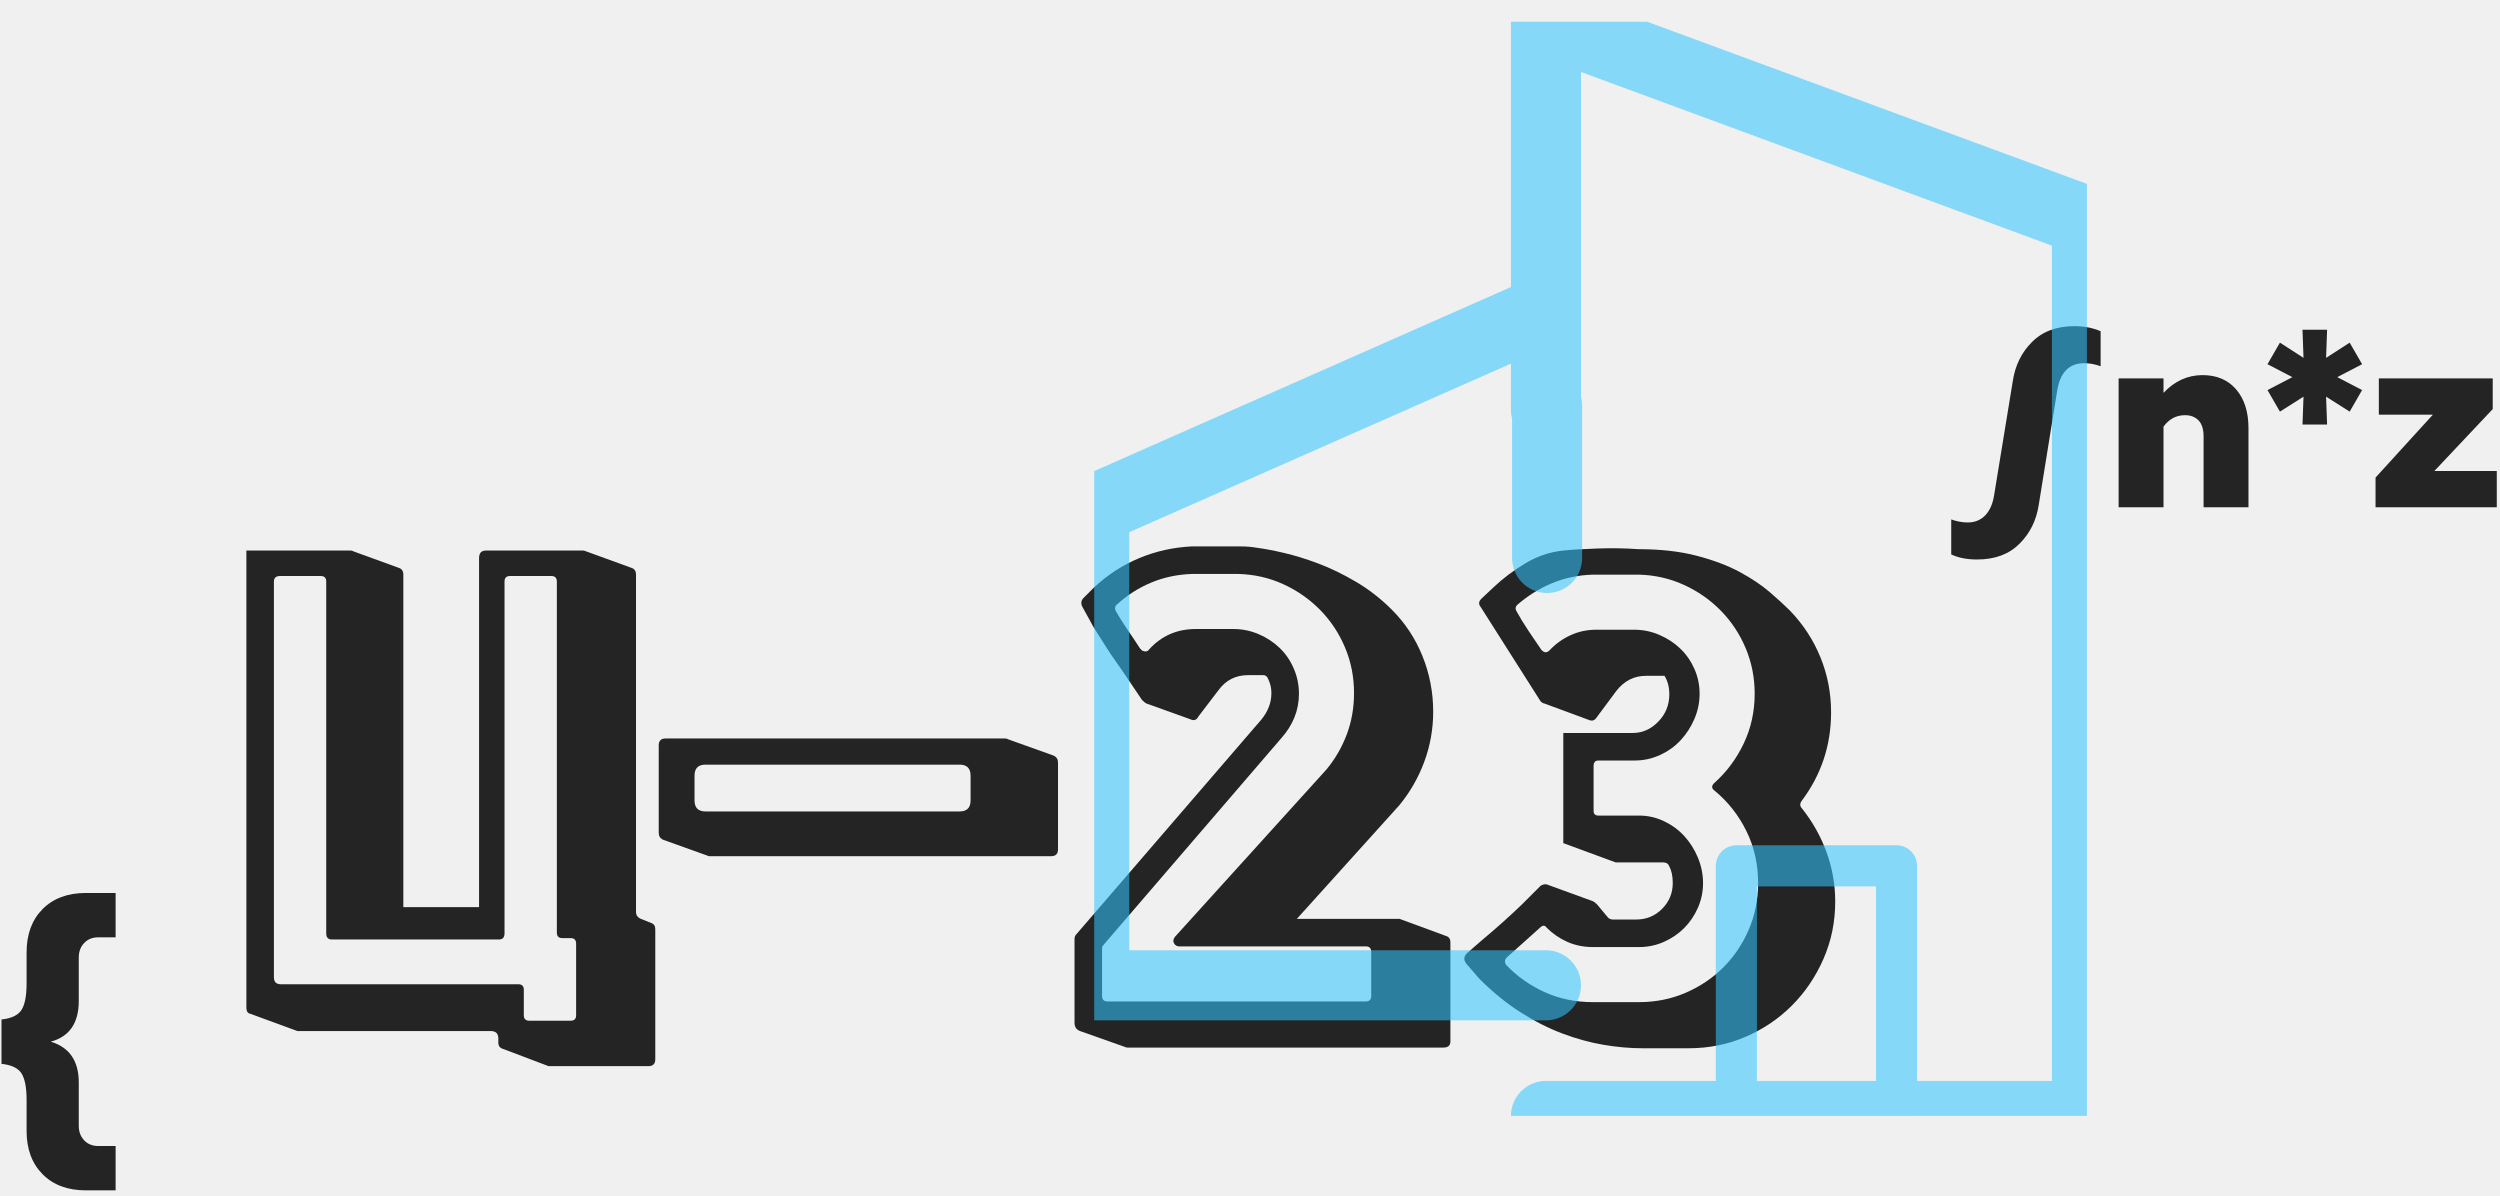
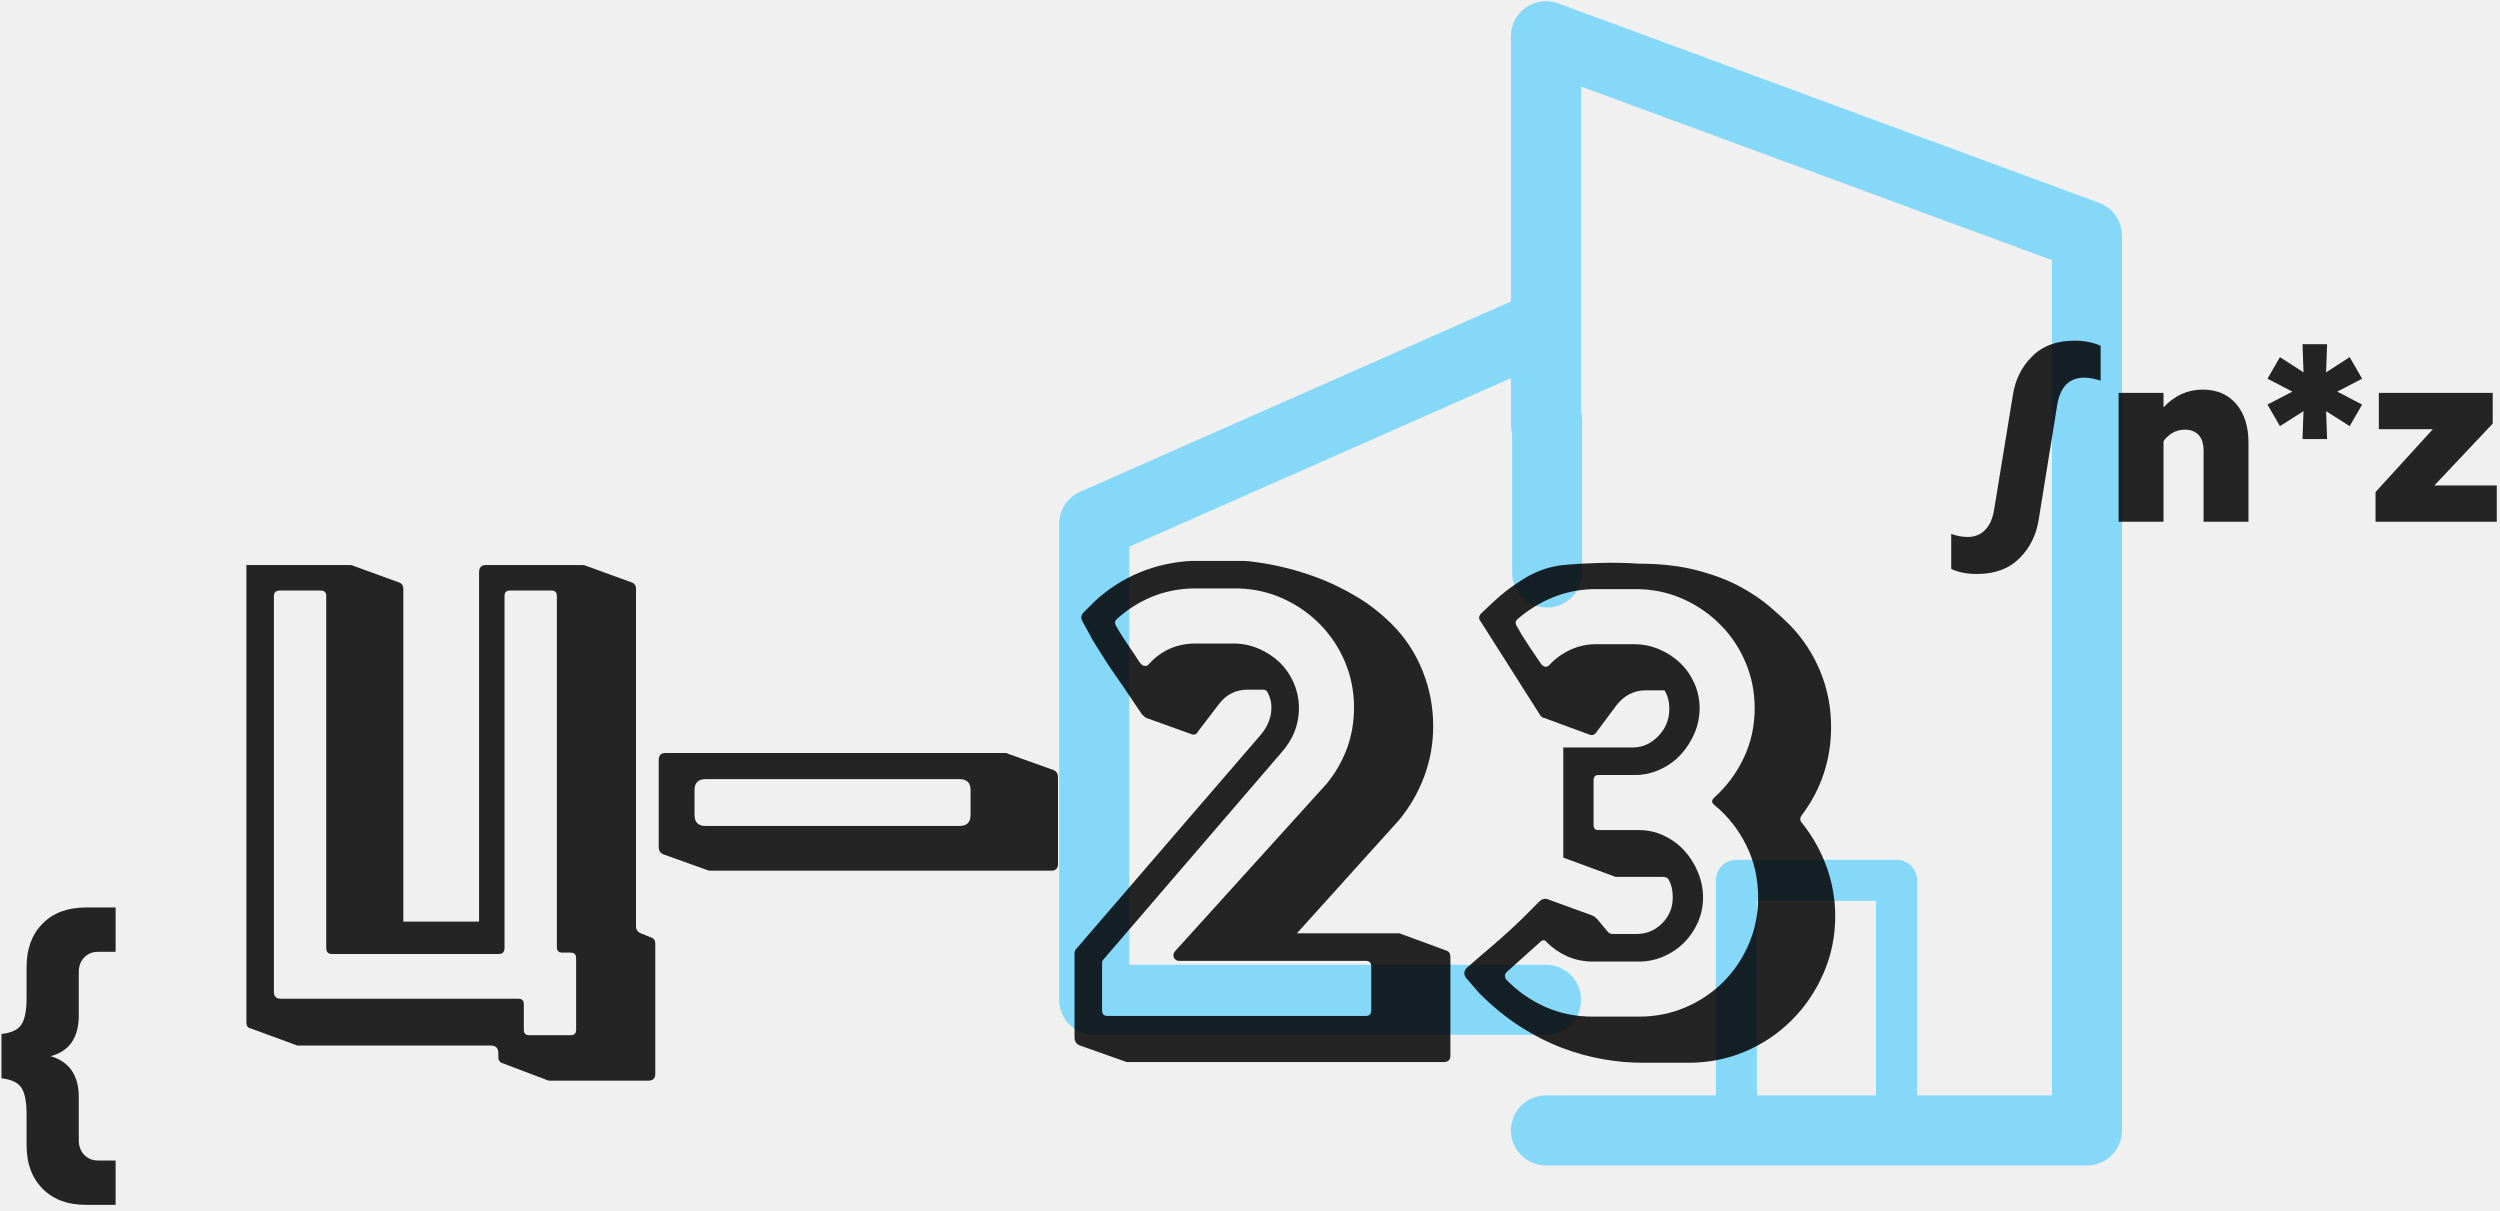
- <svg xmlns="http://www.w3.org/2000/svg" width="345" height="165" viewBox="0 0 345 165" fill="none">
-   <g clip-path="url(#clip0_0_137)">
-     <g clip-path="url(#clip1_0_137)">
-       <g clip-path="url(#clip2_0_137)">
-         <path fill-rule="evenodd" clip-rule="evenodd" d="M88.435 126.8C87.992 126.61 87.77 126.293 87.77 125.85V79.3C87.77 78.793 87.548 78.477 87.105 78.35L80.835 76.07C80.708 76.007 80.582 75.975 80.455 75.975H67.06C66.427 75.975 66.11 76.323 66.11 77.02V125.185H55.66V79.3C55.66 78.793 55.438 78.477 54.995 78.35L48.725 76.07C48.662 76.007 48.535 75.975 48.345 75.975H34V139.055C34 139.562 34.19 139.847 34.57 139.91L41.03 142.285H41.315H67.725C68.422 142.285 68.77 142.633 68.77 143.33V143.9C68.77 144.343 68.992 144.628 69.435 144.755L75.705 147.13H76.085H89.48C90.113 147.13 90.43 146.813 90.43 146.18V128.225C90.43 127.782 90.24 127.497 89.86 127.37L88.435 126.8ZM38.75 135.825C38.117 135.825 37.8 135.508 37.8 134.875V80.25C37.8 79.743 38.085 79.49 38.655 79.49H44.26C44.767 79.49 45.02 79.743 45.02 80.25V128.795C45.02 129.365 45.273 129.65 45.78 129.65H68.865C69.372 129.65 69.625 129.365 69.625 128.795V80.25C69.625 79.743 69.878 79.49 70.385 79.49H76.085C76.592 79.49 76.845 79.743 76.845 80.25V128.7C76.845 129.207 77.098 129.46 77.605 129.46H78.745C79.252 129.46 79.505 129.713 79.505 130.22V140.1C79.505 140.607 79.252 140.86 78.745 140.86H73.045C72.538 140.86 72.285 140.607 72.285 140.1V136.585C72.285 136.078 72.032 135.825 71.525 135.825H38.75Z" fill="black" fill-opacity="0.85" />
-         <path fill-rule="evenodd" clip-rule="evenodd" d="M139.07 102.005C139.007 101.942 138.88 101.91 138.69 101.91H91.855C91.222 101.91 90.905 102.227 90.905 102.86V114.925C90.905 115.368 91.095 115.685 91.475 115.875L97.84 118.155H98.22H145.055C145.688 118.155 146.005 117.838 146.005 117.205V105.235C146.005 104.792 145.815 104.475 145.435 104.285L139.07 102.005ZM97.365 111.98C96.352 111.98 95.845 111.473 95.845 110.46V107.04C95.845 106.027 96.352 105.52 97.365 105.52H132.42C133.433 105.52 133.94 106.027 133.94 107.04V110.46C133.94 111.473 133.433 111.98 132.42 111.98H97.365Z" fill="black" fill-opacity="0.85" />
-         <path fill-rule="evenodd" clip-rule="evenodd" d="M200.155 130.03C200.155 129.587 199.965 129.302 199.585 129.175L193.125 126.8H192.84H178.97L192.935 111.315L193.03 111.22C194.55 109.383 195.722 107.357 196.545 105.14C197.368 102.923 197.78 100.612 197.78 98.205C197.78 95.545 197.289 92.996 196.308 90.558C195.326 88.119 193.917 85.982 192.08 84.145C190.56 82.625 188.913 81.343 187.14 80.297C185.367 79.252 183.641 78.413 181.963 77.78C180.284 77.147 178.701 76.656 177.213 76.308C175.724 75.959 174.473 75.722 173.46 75.595C173.08 75.532 172.716 75.484 172.368 75.453C172.019 75.421 171.655 75.405 171.275 75.405H170.99H164.53H164.435C161.902 75.532 159.495 76.07 157.215 77.02C154.935 77.97 152.877 79.3 151.04 81.01L149.52 82.53C149.203 82.847 149.14 83.227 149.33 83.67L150.375 85.57C150.628 86.077 150.961 86.647 151.373 87.28C151.784 87.913 152.196 88.562 152.608 89.228C153.019 89.892 153.431 90.51 153.843 91.08C154.254 91.65 154.587 92.125 154.84 92.505L157.595 96.59C157.848 96.843 158.038 97.002 158.165 97.065L164.245 99.25C164.752 99.503 165.132 99.377 165.385 98.87L168.14 95.26C169.153 93.867 170.515 93.17 172.225 93.17H174.315C174.632 93.17 174.853 93.328 174.98 93.645C175.297 94.278 175.455 94.943 175.455 95.64C175.455 96.97 174.98 98.205 174.03 99.345L148.57 128.89C148.38 129.08 148.285 129.302 148.285 129.555V141.145C148.285 141.715 148.538 142.095 149.045 142.285L155.22 144.47C155.347 144.533 155.473 144.565 155.6 144.565H199.205C199.838 144.565 200.155 144.28 200.155 143.71V130.03ZM152.845 138.2C152.338 138.2 152.085 137.947 152.085 137.44V130.885C152.085 130.695 152.148 130.537 152.275 130.41L176.785 101.91C178.432 100.073 179.255 98.015 179.255 95.735C179.255 94.532 179.018 93.376 178.543 92.267C178.068 91.159 177.418 90.209 176.595 89.418C175.772 88.626 174.806 87.993 173.698 87.517C172.589 87.043 171.433 86.805 170.23 86.805H165.005C162.408 86.805 160.255 87.755 158.545 89.655C158.418 89.845 158.228 89.924 157.975 89.892C157.722 89.861 157.532 89.75 157.405 89.56L157.31 89.465C156.74 88.578 156.17 87.723 155.6 86.9C155.03 86.077 154.492 85.222 153.985 84.335C153.795 83.955 153.858 83.638 154.175 83.385C155.568 82.118 157.136 81.121 158.878 80.392C160.619 79.664 162.503 79.268 164.53 79.205H170.895C173.112 79.268 175.186 79.743 177.118 80.63C179.049 81.517 180.743 82.704 182.2 84.192C183.657 85.681 184.797 87.407 185.62 89.37C186.443 91.333 186.855 93.423 186.855 95.64C186.855 97.667 186.523 99.567 185.858 101.34C185.193 103.113 184.258 104.728 183.055 106.185L162.155 129.27C161.902 129.587 161.854 129.888 162.013 130.173C162.171 130.458 162.408 130.6 162.725 130.6H188.47C188.977 130.6 189.23 130.853 189.23 131.36V137.44C189.23 137.947 188.977 138.2 188.47 138.2H152.845Z" fill="black" fill-opacity="0.85" />
-         <path fill-rule="evenodd" clip-rule="evenodd" d="M252.072 117.633C251.281 115.448 250.157 113.437 248.7 111.6C248.383 111.283 248.352 110.935 248.605 110.555C251.328 106.945 252.69 102.86 252.69 98.3C252.69 95.64 252.199 93.107 251.217 90.7C250.236 88.293 248.827 86.14 246.99 84.24C246.293 83.543 245.375 82.704 244.235 81.723C243.095 80.741 241.702 79.807 240.055 78.92C238.408 78.033 236.429 77.289 234.117 76.688C231.806 76.086 229.13 75.785 226.09 75.785C224.317 75.658 222.464 75.627 220.532 75.69C218.601 75.753 217.002 75.848 215.735 75.975C213.898 76.165 212.157 76.751 210.51 77.733C208.863 78.714 207.375 79.838 206.045 81.105L204.43 82.625C204.05 83.005 204.018 83.385 204.335 83.765L212.6 96.78C212.79 96.97 212.948 97.065 213.075 97.065L219.25 99.345C219.693 99.535 220.042 99.44 220.295 99.06L223.05 95.355C224.127 93.962 225.488 93.265 227.135 93.265H229.7C230.143 93.962 230.365 94.817 230.365 95.83C230.365 97.287 229.858 98.538 228.845 99.583C227.832 100.628 226.66 101.15 225.33 101.15H215.735V116.35L222.955 119.01H229.51C229.953 119.01 230.238 119.2 230.365 119.58C230.682 120.15 230.84 120.91 230.84 121.86C230.84 123.253 230.349 124.441 229.367 125.423C228.386 126.404 227.198 126.895 225.805 126.895H222.575C222.258 126.895 222.005 126.768 221.815 126.515L220.39 124.805C220.137 124.552 219.915 124.393 219.725 124.33L213.455 122.05C213.202 121.987 212.917 122.05 212.6 122.24L210.035 124.805C208.325 126.452 206.52 128.067 204.62 129.65L202.435 131.55C201.992 131.993 201.96 132.468 202.34 132.975L204.145 135.065C205.982 136.902 207.866 138.438 209.797 139.673C211.729 140.908 213.661 141.889 215.592 142.618C217.524 143.346 219.424 143.868 221.292 144.185C223.161 144.502 224.95 144.66 226.66 144.66H233.025C235.812 144.66 238.424 144.138 240.862 143.093C243.301 142.048 245.438 140.607 247.275 138.77C249.112 136.933 250.568 134.78 251.645 132.31C252.722 129.84 253.26 127.212 253.26 124.425C253.26 122.082 252.864 119.818 252.072 117.633ZM219.82 130.695H219.915H226.09H226.185C227.388 130.695 228.528 130.458 229.605 129.983C230.682 129.508 231.616 128.874 232.407 128.083C233.199 127.291 233.832 126.357 234.307 125.28C234.782 124.203 235.02 123.063 235.02 121.86C235.02 120.657 234.782 119.485 234.307 118.345C233.832 117.205 233.199 116.208 232.407 115.353C231.616 114.498 230.682 113.817 229.605 113.31C228.528 112.803 227.388 112.55 226.185 112.55H220.58C220.137 112.55 219.915 112.328 219.915 111.885V105.71C219.915 105.203 220.137 104.95 220.58 104.95H225.615C226.818 104.95 227.974 104.697 229.082 104.19C230.191 103.683 231.141 103.003 231.932 102.148C232.724 101.293 233.357 100.311 233.832 99.203C234.307 98.094 234.545 96.938 234.545 95.735C234.545 94.532 234.307 93.392 233.832 92.315C233.357 91.238 232.708 90.304 231.885 89.513C231.062 88.721 230.096 88.088 228.987 87.613C227.879 87.138 226.723 86.9 225.52 86.9H220.295C219.028 86.9 217.841 87.153 216.732 87.66C215.624 88.167 214.658 88.863 213.835 89.75C213.455 90.13 213.075 90.098 212.695 89.655C212.252 89.022 211.682 88.183 210.985 87.138C210.288 86.093 209.718 85.158 209.275 84.335C209.085 84.018 209.117 83.733 209.37 83.48C210.827 82.213 212.426 81.216 214.167 80.488C215.909 79.759 217.793 79.363 219.82 79.3H219.915H226.09H226.185C228.402 79.363 230.476 79.838 232.407 80.725C234.339 81.612 236.033 82.799 237.49 84.288C238.947 85.776 240.087 87.502 240.91 89.465C241.733 91.428 242.145 93.518 242.145 95.735C242.145 98.205 241.638 100.501 240.625 102.623C239.612 104.744 238.25 106.565 236.54 108.085C236.16 108.465 236.192 108.813 236.635 109.13C238.472 110.65 239.928 112.503 241.005 114.688C242.082 116.873 242.62 119.263 242.62 121.86C242.62 124.14 242.192 126.278 241.337 128.273C240.482 130.268 239.311 132.009 237.822 133.498C236.334 134.986 234.592 136.158 232.597 137.013C230.602 137.868 228.465 138.295 226.185 138.295H226.09H219.915H219.82C217.413 138.295 215.197 137.836 213.17 136.918C211.143 135.999 209.37 134.748 207.85 133.165C207.597 132.785 207.628 132.437 207.945 132.12C208.705 131.423 209.465 130.743 210.225 130.078C210.985 129.413 211.745 128.732 212.505 128.035C212.885 127.655 213.202 127.655 213.455 128.035C214.278 128.858 215.228 129.508 216.305 129.983C217.382 130.458 218.553 130.695 219.82 130.695Z" fill="black" fill-opacity="0.85" />
-       </g>
-       <g clip-path="url(#clip3_0_137)">
-         <path d="M13.57 158.15H15.955V164.27H11.86C9.34 164.27 7.345 163.527 5.875 162.042C4.405 160.557 3.67 158.57 3.67 156.08V151.805C3.67 150.095 3.438 148.872 2.973 148.137C2.508 147.402 1.585 146.96 0.205 146.81V140.69C1.585 140.54 2.508 140.097 2.973 139.362C3.438 138.627 3.67 137.405 3.67 135.695V131.42C3.67 128.93 4.405 126.942 5.875 125.457C7.345 123.972 9.34 123.23 11.86 123.23H15.955V129.35H13.57C12.76 129.35 12.107 129.612 11.613 130.137C11.117 130.662 10.87 131.33 10.87 132.14V138.125C10.87 141.185 9.58 143.06 7 143.75C9.58 144.53 10.87 146.405 10.87 149.375V155.36C10.87 156.17 11.117 156.837 11.613 157.362C12.107 157.887 12.76 158.15 13.57 158.15Z" fill="black" fill-opacity="0.85" />
-       </g>
-       <g clip-path="url(#clip4_0_137)">
-         <path d="M272.84 77.21C271.44 77.21 270.25 76.977 269.27 76.51V71.68C270.04 71.96 270.798 72.1 271.545 72.1C272.525 72.1 273.33 71.773 273.96 71.12C274.59 70.467 274.998 69.545 275.185 68.355L277.775 52.535C278.102 50.412 278.977 48.638 280.4 47.215C281.847 45.745 283.807 45.01 286.28 45.01C287.61 45.01 288.812 45.243 289.885 45.71V50.54C289.115 50.26 288.357 50.12 287.61 50.12C285.557 50.12 284.32 51.368 283.9 53.865L281.345 69.685C281.018 71.808 280.143 73.582 278.72 75.005C277.273 76.475 275.313 77.21 272.84 77.21Z" fill="black" fill-opacity="0.85" />
-         <path d="M298.565 58.87V70H292.37V52.22H298.565V54.215C300.105 52.582 301.902 51.765 303.955 51.765C305.915 51.765 307.461 52.424 308.592 53.742C309.724 55.061 310.29 56.84 310.29 59.08V70H304.095V60.235C304.095 59.232 303.862 58.491 303.395 58.013C302.928 57.534 302.31 57.295 301.54 57.295C300.327 57.295 299.335 57.82 298.565 58.87Z" fill="black" fill-opacity="0.85" />
-         <path d="M321.14 58.59H317.745L317.885 54.74L314.63 56.805L312.915 53.83L316.345 52.045L312.915 50.26L314.63 47.285L317.885 49.385L317.745 45.5H321.14L321 49.385L324.255 47.285L325.97 50.26L322.54 52.045L325.97 53.83L324.255 56.805L321 54.74L321.14 58.59Z" fill="black" fill-opacity="0.85" />
-         <path d="M344.555 70H327.825V65.905L335.735 57.225H328.28V52.22H343.995V56.455L335.945 64.995H344.555V70Z" fill="black" fill-opacity="0.85" />
+ <svg xmlns="http://www.w3.org/2000/svg" xmlns:xlink="http://www.w3.org/1999/xlink" width="345px" height="167px" viewBox="0 0 345 167" version="1.1">
+   <defs>
+     <polygon id="path-1" points="0 118 118 118 118 0 0 0" />
+     <polygon id="path-3" points="0 118 118 118 118 0 0 0" />
+   </defs>
+   <g id="Page-1" stroke="none" stroke-width="1" fill="none" fill-rule="evenodd">
+     <g id="Medium-Copy-5" transform="translate(-92, -100)">
+       <g id="logo-C23" transform="translate(92.205, 102)">
+         <g id="building" opacity="0.556" transform="translate(140.795, 0)">
+           <g id="Clipped">
+             <mask id="mask-2" fill="white">
+               <use xlink:href="#path-1" />
+             </mask>
+             <g id="Path" fill-rule="nonzero" />
+           </g>
+           <g id="Group" transform="translate(78.5, 78.5) scale(1, -1) rotate(0) translate(-78.5, -78.5)translate(10, 3)" fill-rule="nonzero" stroke="#32C5FF" stroke-linecap="round" stroke-linejoin="round">
+             <polyline id="Path" stroke-width="9.67" points="62.342 111.236 2.25010882e-13 83.707 2.25010882e-13 18.03 62.342 18.03" />
+             <polyline id="Path" stroke-width="9.67" points="62.342 1.13686838e-13 137 1.13686838e-13 137 123.471 62.342 151 62.342 97.457" />
+             <polygon id="Path" stroke-width="5.67" points="110.722 1.13686838e-13 88.62 1.13686838e-13 88.62 34.515 110.722 34.515" />
+           </g>
+           <g id="Clipped">
+             <mask id="mask-4" fill="white">
+               <use xlink:href="#path-3" />
+             </mask>
+             <g id="Path" fill-rule="nonzero" />
+             <g id="Group" mask="url(#mask-4)" fill-rule="nonzero" stroke="#000000" stroke-linecap="round" stroke-linejoin="round" stroke-width="9.67">
+               <g transform="translate(103.2591, 129.037) scale(1, -1) rotate(0) translate(-103.2591, -129.037)translate(72.3833, 104.7353)" id="Path">
+                 <line x1="13.02" y1="20.03" x2="13.02" y2="2.27373675e-13" />
+               </g>
+             </g>
+           </g>
+           <line x1="72.5" y1="56" x2="72.5" y2="77" id="Path" stroke="#32C5FF" stroke-width="9.667" stroke-linecap="round" stroke-linejoin="round" fill-rule="nonzero" transform="translate(72.5, 66.5) scale(1, -1) rotate(0) translate(-72.5, -66.5)" />
+           <g id="Group" transform="translate(149.5, 14.5) scale(1, -1) rotate(0) translate(-149.5, -14.5)translate(73, -62)" />
+         </g>
+         <g id="logo-group" transform="translate(0, 45.01)" fill="#000000" fill-opacity="0.85" fill-rule="nonzero">
+           <g>
+             <g id="Ц-23-Copy" transform="translate(33.795, 30.395)">
+               <path d="M14.345,0.57 C14.535,0.57 14.662,0.602 14.725,0.665 L20.995,2.945 C21.438,3.072 21.66,3.388 21.66,3.895 L21.66,49.78 L32.11,49.78 L32.11,1.615 C32.11,0.918 32.427,0.57 33.06,0.57 L46.455,0.57 C46.582,0.57 46.708,0.602 46.835,0.665 L53.105,2.945 C53.548,3.072 53.77,3.388 53.77,3.895 L53.77,50.445 C53.77,50.888 53.992,51.205 54.435,51.395 L55.86,51.965 C56.24,52.092 56.43,52.377 56.43,52.82 L56.43,70.775 C56.43,71.408 56.113,71.725 55.48,71.725 L41.705,71.725 L35.435,69.35 C34.992,69.223 34.77,68.938 34.77,68.495 L34.77,67.925 C34.77,67.228 34.422,66.88 33.725,66.88 L7.03,66.88 L0.57,64.505 C0.19,64.442 0,64.157 0,63.65 L0,0.57 L14.345,0.57 Z M10.26,4.085 L4.655,4.085 C4.085,4.085 3.8,4.338 3.8,4.845 L3.8,59.47 C3.8,60.103 4.117,60.42 4.75,60.42 L37.525,60.42 C38.032,60.42 38.285,60.673 38.285,61.18 L38.285,64.695 C38.285,65.202 38.538,65.455 39.045,65.455 L44.745,65.455 C45.252,65.455 45.505,65.202 45.505,64.695 L45.505,54.815 C45.505,54.308 45.252,54.055 44.745,54.055 L43.605,54.055 C43.098,54.055 42.845,53.802 42.845,53.295 L42.845,4.845 C42.845,4.338 42.592,4.085 42.085,4.085 L36.385,4.085 C35.878,4.085 35.625,4.338 35.625,4.845 L35.625,53.39 C35.625,53.96 35.372,54.245 34.865,54.245 L11.78,54.245 C11.273,54.245 11.02,53.96 11.02,53.39 L11.02,4.845 C11.02,4.338 10.767,4.085 10.26,4.085 Z" id="Shape" />
+               <path d="M104.69,26.505 C104.88,26.505 105.007,26.537 105.07,26.6 L111.435,28.88 C111.815,29.07 112.005,29.387 112.005,29.83 L112.005,41.8 C112.005,42.433 111.688,42.75 111.055,42.75 L63.84,42.75 L57.475,40.47 C57.095,40.28 56.905,39.963 56.905,39.52 L56.905,27.455 C56.905,26.822 57.222,26.505 57.855,26.505 L104.69,26.505 Z M98.42,30.115 L63.365,30.115 C62.352,30.115 61.845,30.622 61.845,31.635 L61.845,35.055 C61.845,36.068 62.352,36.575 63.365,36.575 L98.42,36.575 C99.433,36.575 99.94,36.068 99.94,35.055 L99.94,31.635 C99.94,30.622 99.433,30.115 98.42,30.115 Z" id="Shape" />
+               <path d="M137.275,0 C137.655,0 138.019,0.016 138.368,0.047 C138.716,0.079 139.08,0.127 139.46,0.19 C140.473,0.317 141.724,0.554 143.213,0.902 C144.701,1.251 146.284,1.742 147.963,2.375 C149.641,3.008 151.367,3.847 153.14,4.892 C154.913,5.937 156.56,7.22 158.08,8.74 C159.917,10.577 161.326,12.714 162.308,15.153 C163.289,17.591 163.78,20.14 163.78,22.8 C163.78,25.207 163.368,27.518 162.545,29.735 C161.722,31.952 160.55,33.978 159.03,35.815 L158.935,35.91 L144.97,51.395 L159.125,51.395 L165.585,53.77 C165.965,53.897 166.155,54.182 166.155,54.625 L166.155,68.305 C166.155,68.875 165.838,69.16 165.205,69.16 L121.6,69.16 C121.473,69.16 121.347,69.128 121.22,69.065 L115.045,66.88 C114.538,66.69 114.285,66.31 114.285,65.74 L114.285,54.15 C114.285,53.897 114.38,53.675 114.57,53.485 L140.03,23.94 C140.98,22.8 141.455,21.565 141.455,20.235 C141.455,19.538 141.297,18.873 140.98,18.24 C140.853,17.923 140.632,17.765 140.315,17.765 L138.225,17.765 C136.515,17.765 135.153,18.462 134.14,19.855 L131.385,23.465 C131.132,23.972 130.752,24.098 130.245,23.845 L124.165,21.66 C124.038,21.597 123.848,21.438 123.595,21.185 L120.84,17.1 C120.587,16.72 120.254,16.245 119.843,15.675 C119.431,15.105 119.019,14.488 118.608,13.823 C118.196,13.158 117.784,12.508 117.373,11.875 C116.961,11.242 116.628,10.672 116.375,10.165 L115.33,8.265 C115.14,7.822 115.203,7.442 115.52,7.125 L117.04,5.605 C118.877,3.895 120.935,2.565 123.215,1.615 C125.495,0.665 127.902,0.127 130.435,0 L137.275,0 Z M136.895,3.8 L130.53,3.8 C128.503,3.863 126.619,4.259 124.878,4.987 C123.136,5.716 121.568,6.713 120.175,7.98 C119.858,8.233 119.795,8.55 119.985,8.93 C120.492,9.817 121.03,10.672 121.6,11.495 C122.17,12.318 122.74,13.173 123.31,14.06 L123.405,14.155 C123.532,14.345 123.722,14.456 123.975,14.488 C124.228,14.519 124.418,14.44 124.545,14.25 C126.255,12.35 128.408,11.4 131.005,11.4 L136.23,11.4 C137.433,11.4 138.589,11.637 139.698,12.113 C140.806,12.587 141.772,13.221 142.595,14.012 C143.418,14.804 144.068,15.754 144.543,16.863 C145.018,17.971 145.255,19.127 145.255,20.33 C145.255,22.61 144.432,24.668 142.785,26.505 L118.275,55.005 C118.148,55.132 118.085,55.29 118.085,55.48 L118.085,62.035 C118.085,62.542 118.338,62.795 118.845,62.795 L154.47,62.795 C154.977,62.795 155.23,62.542 155.23,62.035 L155.23,55.955 C155.23,55.448 154.977,55.195 154.47,55.195 L128.725,55.195 C128.408,55.195 128.171,55.052 128.013,54.767 C127.854,54.482 127.902,54.182 128.155,53.865 L149.055,30.78 C150.258,29.323 151.193,27.708 151.858,25.935 C152.523,24.162 152.855,22.262 152.855,20.235 C152.855,18.018 152.443,15.928 151.62,13.965 C150.797,12.002 149.657,10.276 148.2,8.788 C146.743,7.299 145.049,6.112 143.118,5.225 C141.186,4.338 139.112,3.863 136.895,3.8 Z" id="Shape" />
+               <path d="M192.09,0.38 C195.13,0.38 197.806,0.681 200.117,1.283 C202.429,1.884 204.408,2.628 206.055,3.515 C207.702,4.402 209.095,5.336 210.235,6.317 C211.375,7.299 212.293,8.138 212.99,8.835 C214.827,10.735 216.236,12.888 217.217,15.295 C218.199,17.702 218.69,20.235 218.69,22.895 C218.69,27.455 217.328,31.54 214.605,35.15 C214.352,35.53 214.383,35.878 214.7,36.195 C216.157,38.032 217.281,40.043 218.072,42.228 C218.864,44.413 219.26,46.677 219.26,49.02 C219.26,51.807 218.722,54.435 217.645,56.905 C216.568,59.375 215.112,61.528 213.275,63.365 C211.438,65.202 209.301,66.642 206.862,67.687 C204.424,68.732 201.812,69.255 199.025,69.255 L192.66,69.255 C190.95,69.255 189.161,69.097 187.292,68.78 C185.424,68.463 183.524,67.941 181.592,67.213 C179.661,66.484 177.729,65.503 175.797,64.268 C173.866,63.033 171.982,61.497 170.145,59.66 L168.34,57.57 C167.96,57.063 167.992,56.588 168.435,56.145 L170.62,54.245 C172.52,52.662 174.325,51.047 176.035,49.4 L178.6,46.835 C178.917,46.645 179.202,46.582 179.455,46.645 L185.725,48.925 C185.915,48.988 186.137,49.147 186.39,49.4 L187.815,51.11 C188.005,51.363 188.258,51.49 188.575,51.49 L191.805,51.49 C193.198,51.49 194.386,50.999 195.367,50.018 C196.349,49.036 196.84,47.848 196.84,46.455 C196.84,45.505 196.682,44.745 196.365,44.175 C196.238,43.795 195.953,43.605 195.51,43.605 L188.955,43.605 L181.735,40.945 L181.735,25.745 L191.33,25.745 C192.66,25.745 193.832,25.222 194.845,24.177 C195.858,23.132 196.365,21.882 196.365,20.425 C196.365,19.412 196.143,18.557 195.7,17.86 L193.135,17.86 C191.488,17.86 190.127,18.557 189.05,19.95 L186.295,23.655 C186.042,24.035 185.693,24.13 185.25,23.94 L179.075,21.66 C178.948,21.66 178.79,21.565 178.6,21.375 L170.335,8.36 C170.018,7.98 170.05,7.6 170.43,7.22 L172.045,5.7 C173.375,4.433 174.863,3.309 176.51,2.328 C178.157,1.346 179.898,0.76 181.735,0.57 C183.002,0.443 184.601,0.348 186.532,0.285 C188.464,0.222 190.317,0.253 192.09,0.38 Z M192.185,3.895 L185.82,3.895 C183.793,3.958 181.909,4.354 180.167,5.082 C178.426,5.811 176.827,6.808 175.37,8.075 C175.117,8.328 175.085,8.613 175.275,8.93 C175.718,9.753 176.288,10.688 176.985,11.733 C177.682,12.777 178.252,13.617 178.695,14.25 C179.075,14.693 179.455,14.725 179.835,14.345 C180.658,13.458 181.624,12.762 182.732,12.255 C183.841,11.748 185.028,11.495 186.295,11.495 L191.52,11.495 C192.723,11.495 193.879,11.732 194.987,12.207 C196.096,12.682 197.062,13.316 197.885,14.107 C198.708,14.899 199.357,15.833 199.832,16.91 C200.307,17.987 200.545,19.127 200.545,20.33 C200.545,21.533 200.307,22.689 199.832,23.798 C199.357,24.906 198.724,25.887 197.932,26.742 C197.141,27.597 196.191,28.278 195.082,28.785 C193.974,29.292 192.818,29.545 191.615,29.545 L186.58,29.545 C186.137,29.545 185.915,29.798 185.915,30.305 L185.915,36.48 C185.915,36.923 186.137,37.145 186.58,37.145 L192.185,37.145 C193.388,37.145 194.528,37.398 195.605,37.905 C196.682,38.412 197.616,39.093 198.407,39.948 C199.199,40.803 199.832,41.8 200.307,42.94 C200.782,44.08 201.02,45.252 201.02,46.455 C201.02,47.658 200.782,48.798 200.307,49.875 C199.832,50.952 199.199,51.886 198.407,52.678 C197.616,53.469 196.682,54.102 195.605,54.577 C194.528,55.052 193.388,55.29 192.185,55.29 L185.82,55.29 C184.553,55.29 183.382,55.052 182.305,54.577 C181.228,54.102 180.278,53.453 179.455,52.63 C179.202,52.25 178.885,52.25 178.505,52.63 C177.745,53.327 176.985,54.008 176.225,54.673 C175.465,55.338 174.705,56.018 173.945,56.715 C173.628,57.032 173.597,57.38 173.85,57.76 C175.37,59.343 177.143,60.594 179.17,61.513 C181.197,62.431 183.413,62.89 185.82,62.89 L192.185,62.89 C194.465,62.89 196.602,62.463 198.597,61.608 C200.592,60.753 202.334,59.581 203.822,58.092 C205.311,56.604 206.482,54.862 207.337,52.867 C208.192,50.872 208.62,48.735 208.62,46.455 C208.62,43.858 208.082,41.468 207.005,39.283 C205.928,37.098 204.472,35.245 202.635,33.725 C202.192,33.408 202.16,33.06 202.54,32.68 C204.25,31.16 205.612,29.339 206.625,27.218 C207.638,25.096 208.145,22.8 208.145,20.33 C208.145,18.113 207.733,16.023 206.91,14.06 C206.087,12.097 204.947,10.371 203.49,8.883 C202.033,7.394 200.339,6.207 198.407,5.32 C196.476,4.433 194.402,3.958 192.185,3.895 Z" id="Shape" />
+             </g>
+             <g id="{" transform="translate(0, 78.22)">
+               <path d="M13.365,34.92 L15.75,34.92 L15.75,41.04 L11.655,41.04 C9.135,41.04 7.14,40.297 5.67,38.812 C4.2,37.328 3.465,35.34 3.465,32.85 L3.465,28.575 C3.465,26.865 3.232,25.642 2.767,24.907 C2.302,24.172 1.38,23.73 0,23.58 L0,17.46 C1.38,17.31 2.302,16.867 2.767,16.132 C3.232,15.397 3.465,14.175 3.465,12.465 L3.465,8.19 C3.465,5.7 4.2,3.712 5.67,2.227 C7.14,0.742 9.135,0 11.655,0 L15.75,0 L15.75,6.12 L13.365,6.12 C12.555,6.12 11.903,6.382 11.408,6.907 C10.913,7.432 10.665,8.1 10.665,8.91 L10.665,14.895 C10.665,17.955 9.375,19.83 6.795,20.52 C9.375,21.3 10.665,23.175 10.665,26.145 L10.665,32.13 C10.665,32.94 10.913,33.607 11.408,34.132 C11.903,34.657 12.555,34.92 13.365,34.92 Z" id="Path" />
+             </g>
+             <g id="∫n*z-copy" transform="translate(269.065, 0)">
+               <path d="M3.57,32.2 C2.17,32.2 0.98,31.967 0,31.5 L0,26.67 C0.77,26.95 1.528,27.09 2.275,27.09 C3.255,27.09 4.06,26.763 4.69,26.11 C5.32,25.457 5.728,24.535 5.915,23.345 L8.505,7.525 C8.832,5.402 9.707,3.628 11.13,2.205 C12.577,0.735 14.537,0 17.01,0 C18.34,0 19.542,0.233 20.615,0.7 L20.615,5.53 C19.845,5.25 19.087,5.11 18.34,5.11 C16.287,5.11 15.05,6.358 14.63,8.855 L12.075,24.675 C11.748,26.798 10.873,28.572 9.45,29.995 C8.003,31.465 6.043,32.2 3.57,32.2 Z" id="Path" />
+               <path d="M29.295,13.86 L29.295,24.99 L23.1,24.99 L23.1,7.21 L29.295,7.21 L29.295,9.205 C30.835,7.572 32.632,6.755 34.685,6.755 C36.645,6.755 38.191,7.414 39.323,8.733 C40.454,10.051 41.02,11.83 41.02,14.07 L41.02,24.99 L34.825,24.99 L34.825,15.225 C34.825,14.222 34.592,13.481 34.125,13.003 C33.658,12.524 33.04,12.285 32.27,12.285 C31.057,12.285 30.065,12.81 29.295,13.86 Z" id="Path" />
+               <polygon id="Path" points="51.87 13.58 48.475 13.58 48.615 9.73 45.36 11.795 43.645 8.82 47.075 7.035 43.645 5.25 45.36 2.275 48.615 4.375 48.475 0.49 51.87 0.49 51.73 4.375 54.985 2.275 56.7 5.25 53.27 7.035 56.7 8.82 54.985 11.795 51.73 9.73" />
+               <polygon id="Path" points="75.285 24.99 58.555 24.99 58.555 20.895 66.465 12.215 59.01 12.215 59.01 7.21 74.725 7.21 74.725 11.445 66.675 19.985 75.285 19.985" />
+             </g>
+           </g>
+         </g>
      </g>
    </g>
-     <g opacity="0.556" clip-path="url(#clip5_0_137)">
-       <g clip-path="url(#clip6_0_137)">
-         <path d="M213.342 42.764L151 70.293V135.97H213.342" stroke="#32C5FF" stroke-width="9.67" stroke-linecap="round" stroke-linejoin="round" />
-         <path d="M213.342 154H288V30.529L213.342 3L213.342 56.543" stroke="#32C5FF" stroke-width="9.67" stroke-linecap="round" stroke-linejoin="round" />
-         <path d="M261.722 154H239.62V119.485H261.722V154Z" stroke="#32C5FF" stroke-width="5.67" stroke-linecap="round" stroke-linejoin="round" />
-       </g>
-       <path d="M213.5 77V56" stroke="#32C5FF" stroke-width="9.667" stroke-linecap="round" stroke-linejoin="round" />
-     </g>
  </g>
-   <defs>
-     <clipPath id="clip0_0_137">
-       <rect width="344.35" height="164.27" fill="white" transform="translate(0.205017)" />
-     </clipPath>
-     <clipPath id="clip1_0_137">
-       <rect width="344.35" height="119.26" fill="white" transform="translate(0.205017 45.01)" />
-     </clipPath>
-     <clipPath id="clip2_0_137">
-       <rect width="219.26" height="71.725" fill="white" transform="translate(34 75.405)" />
-     </clipPath>
-     <clipPath id="clip3_0_137">
-       <rect width="15.75" height="41.04" fill="white" transform="translate(0.205017 123.23)" />
-     </clipPath>
-     <clipPath id="clip4_0_137">
-       <rect width="75.285" height="32.2" fill="white" transform="translate(269.27 45.01)" />
-     </clipPath>
-     <clipPath id="clip5_0_137">
-       <rect width="147" height="154" fill="white" transform="translate(141)" />
-     </clipPath>
-     <clipPath id="clip6_0_137">
-       <rect width="137" height="151" fill="white" transform="matrix(1 0 0 -1 151 154)" />
-     </clipPath>
-   </defs>
</svg>
